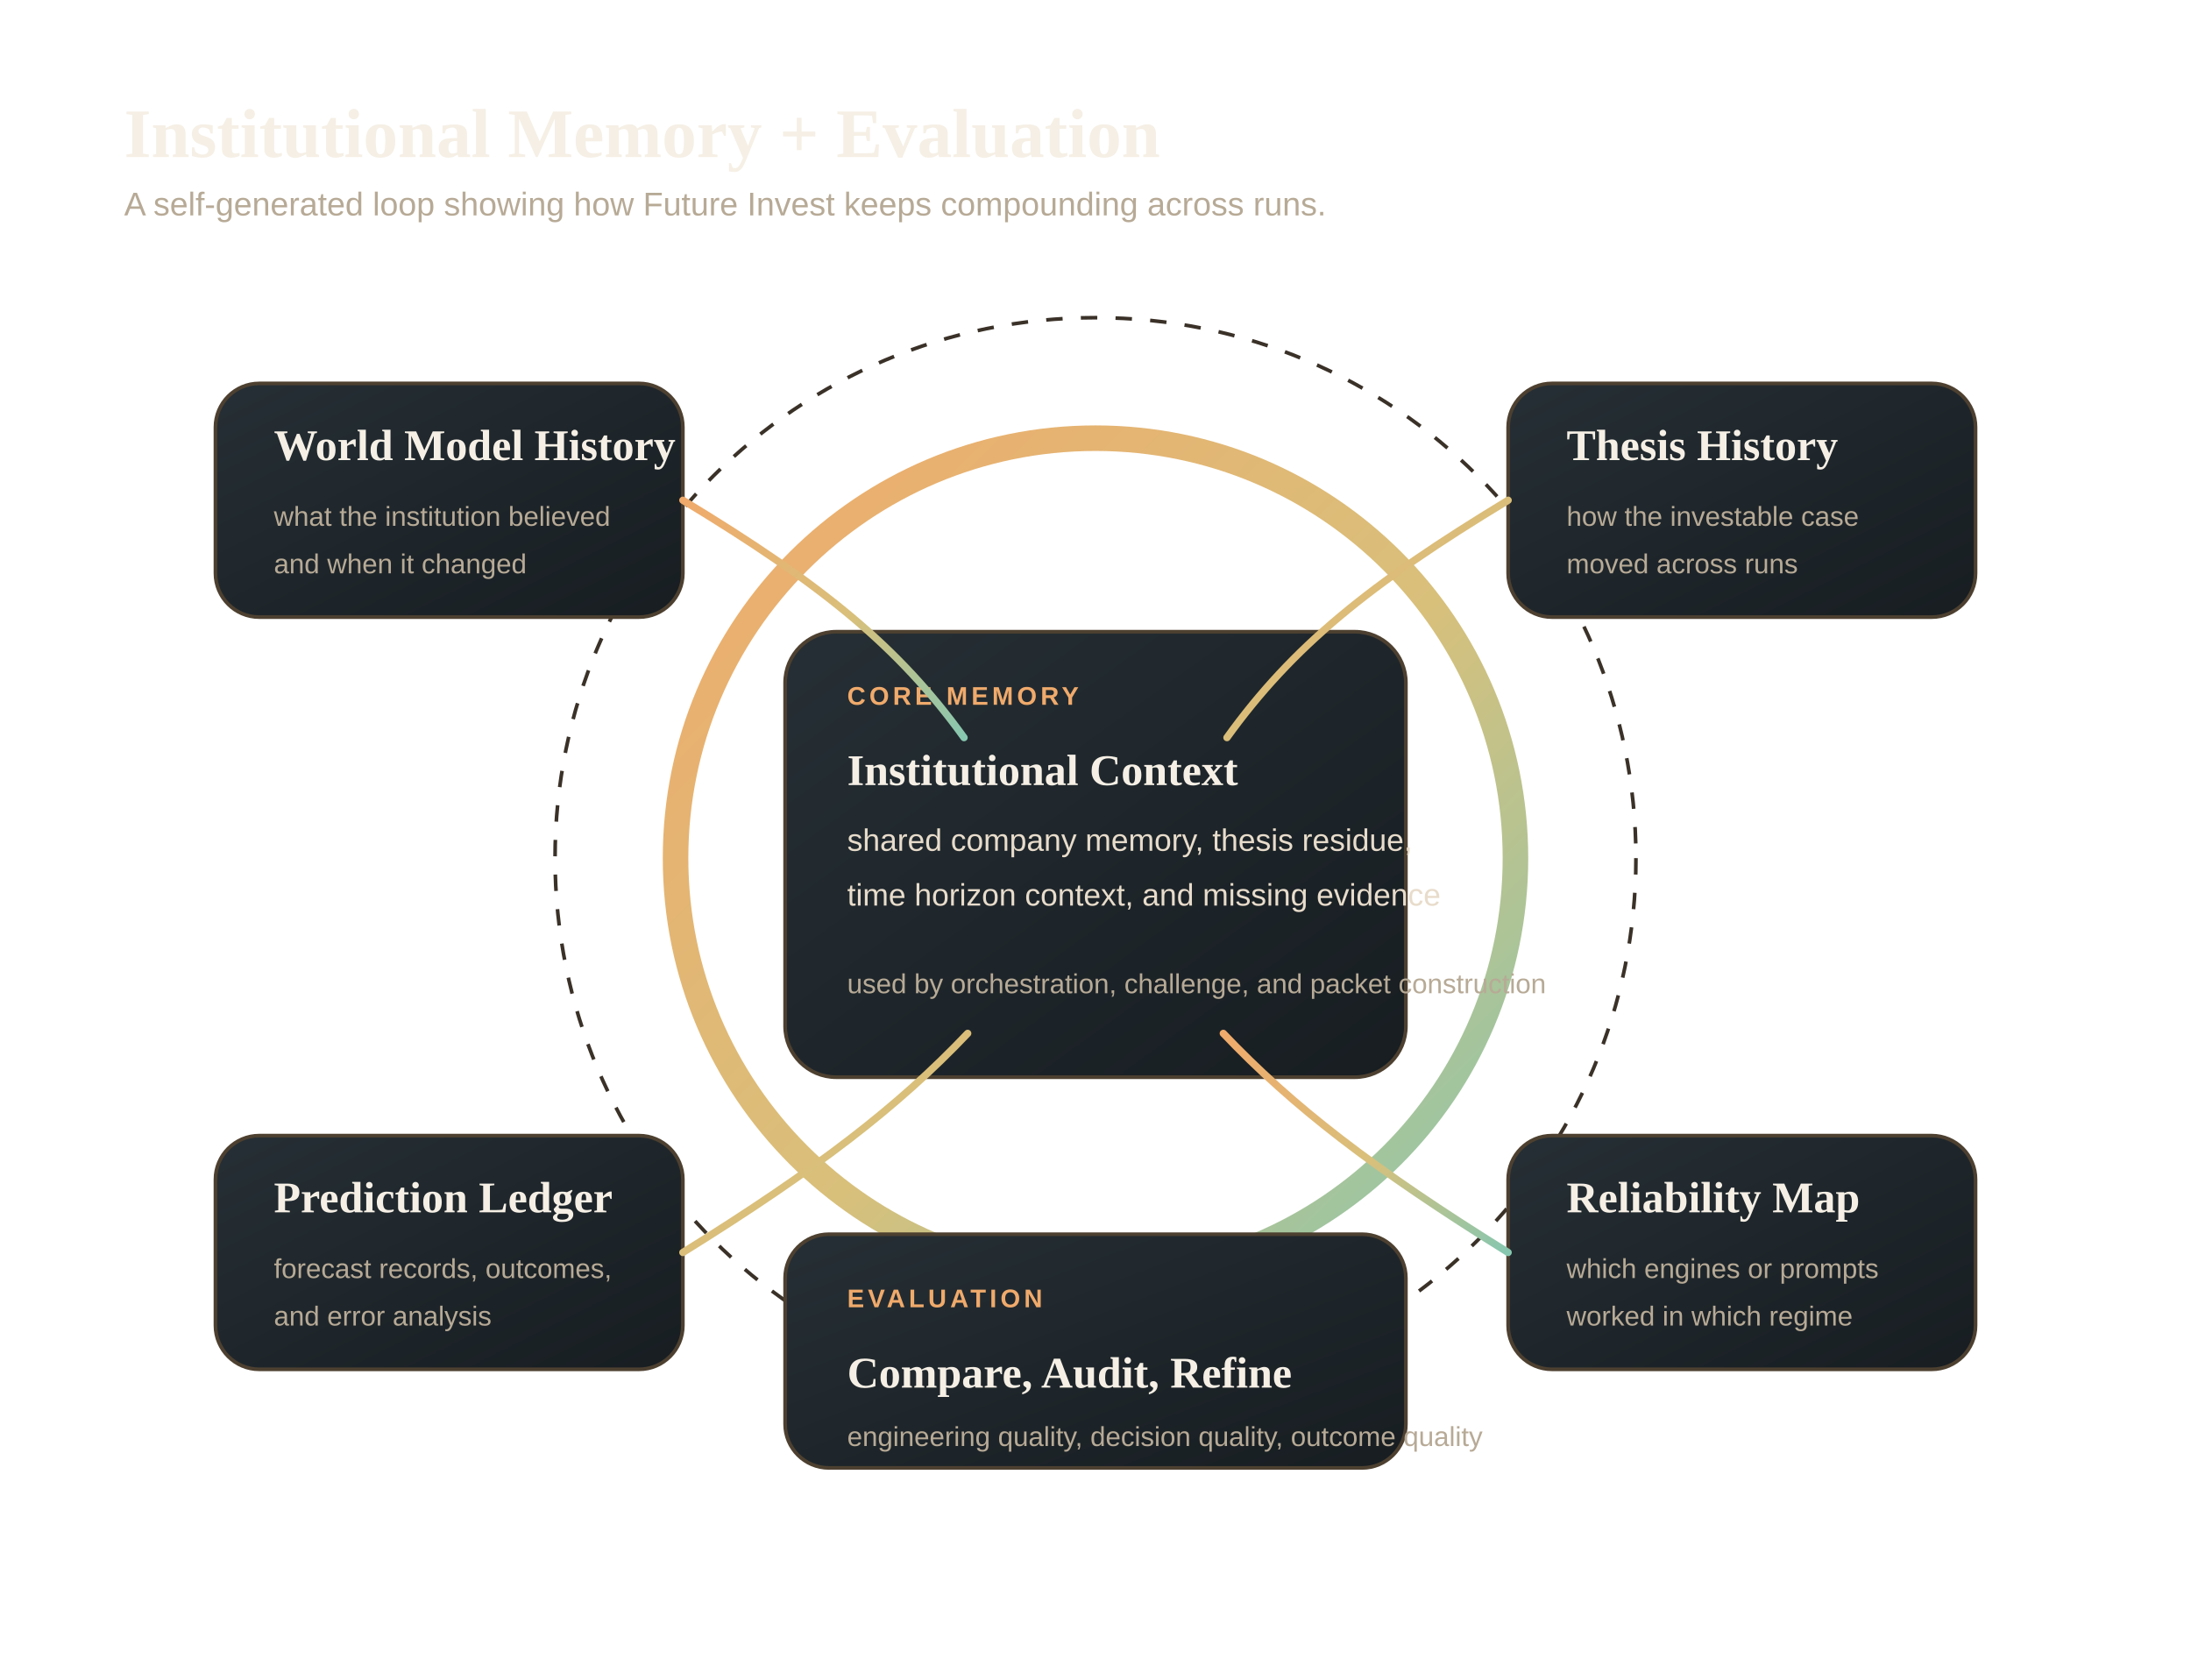
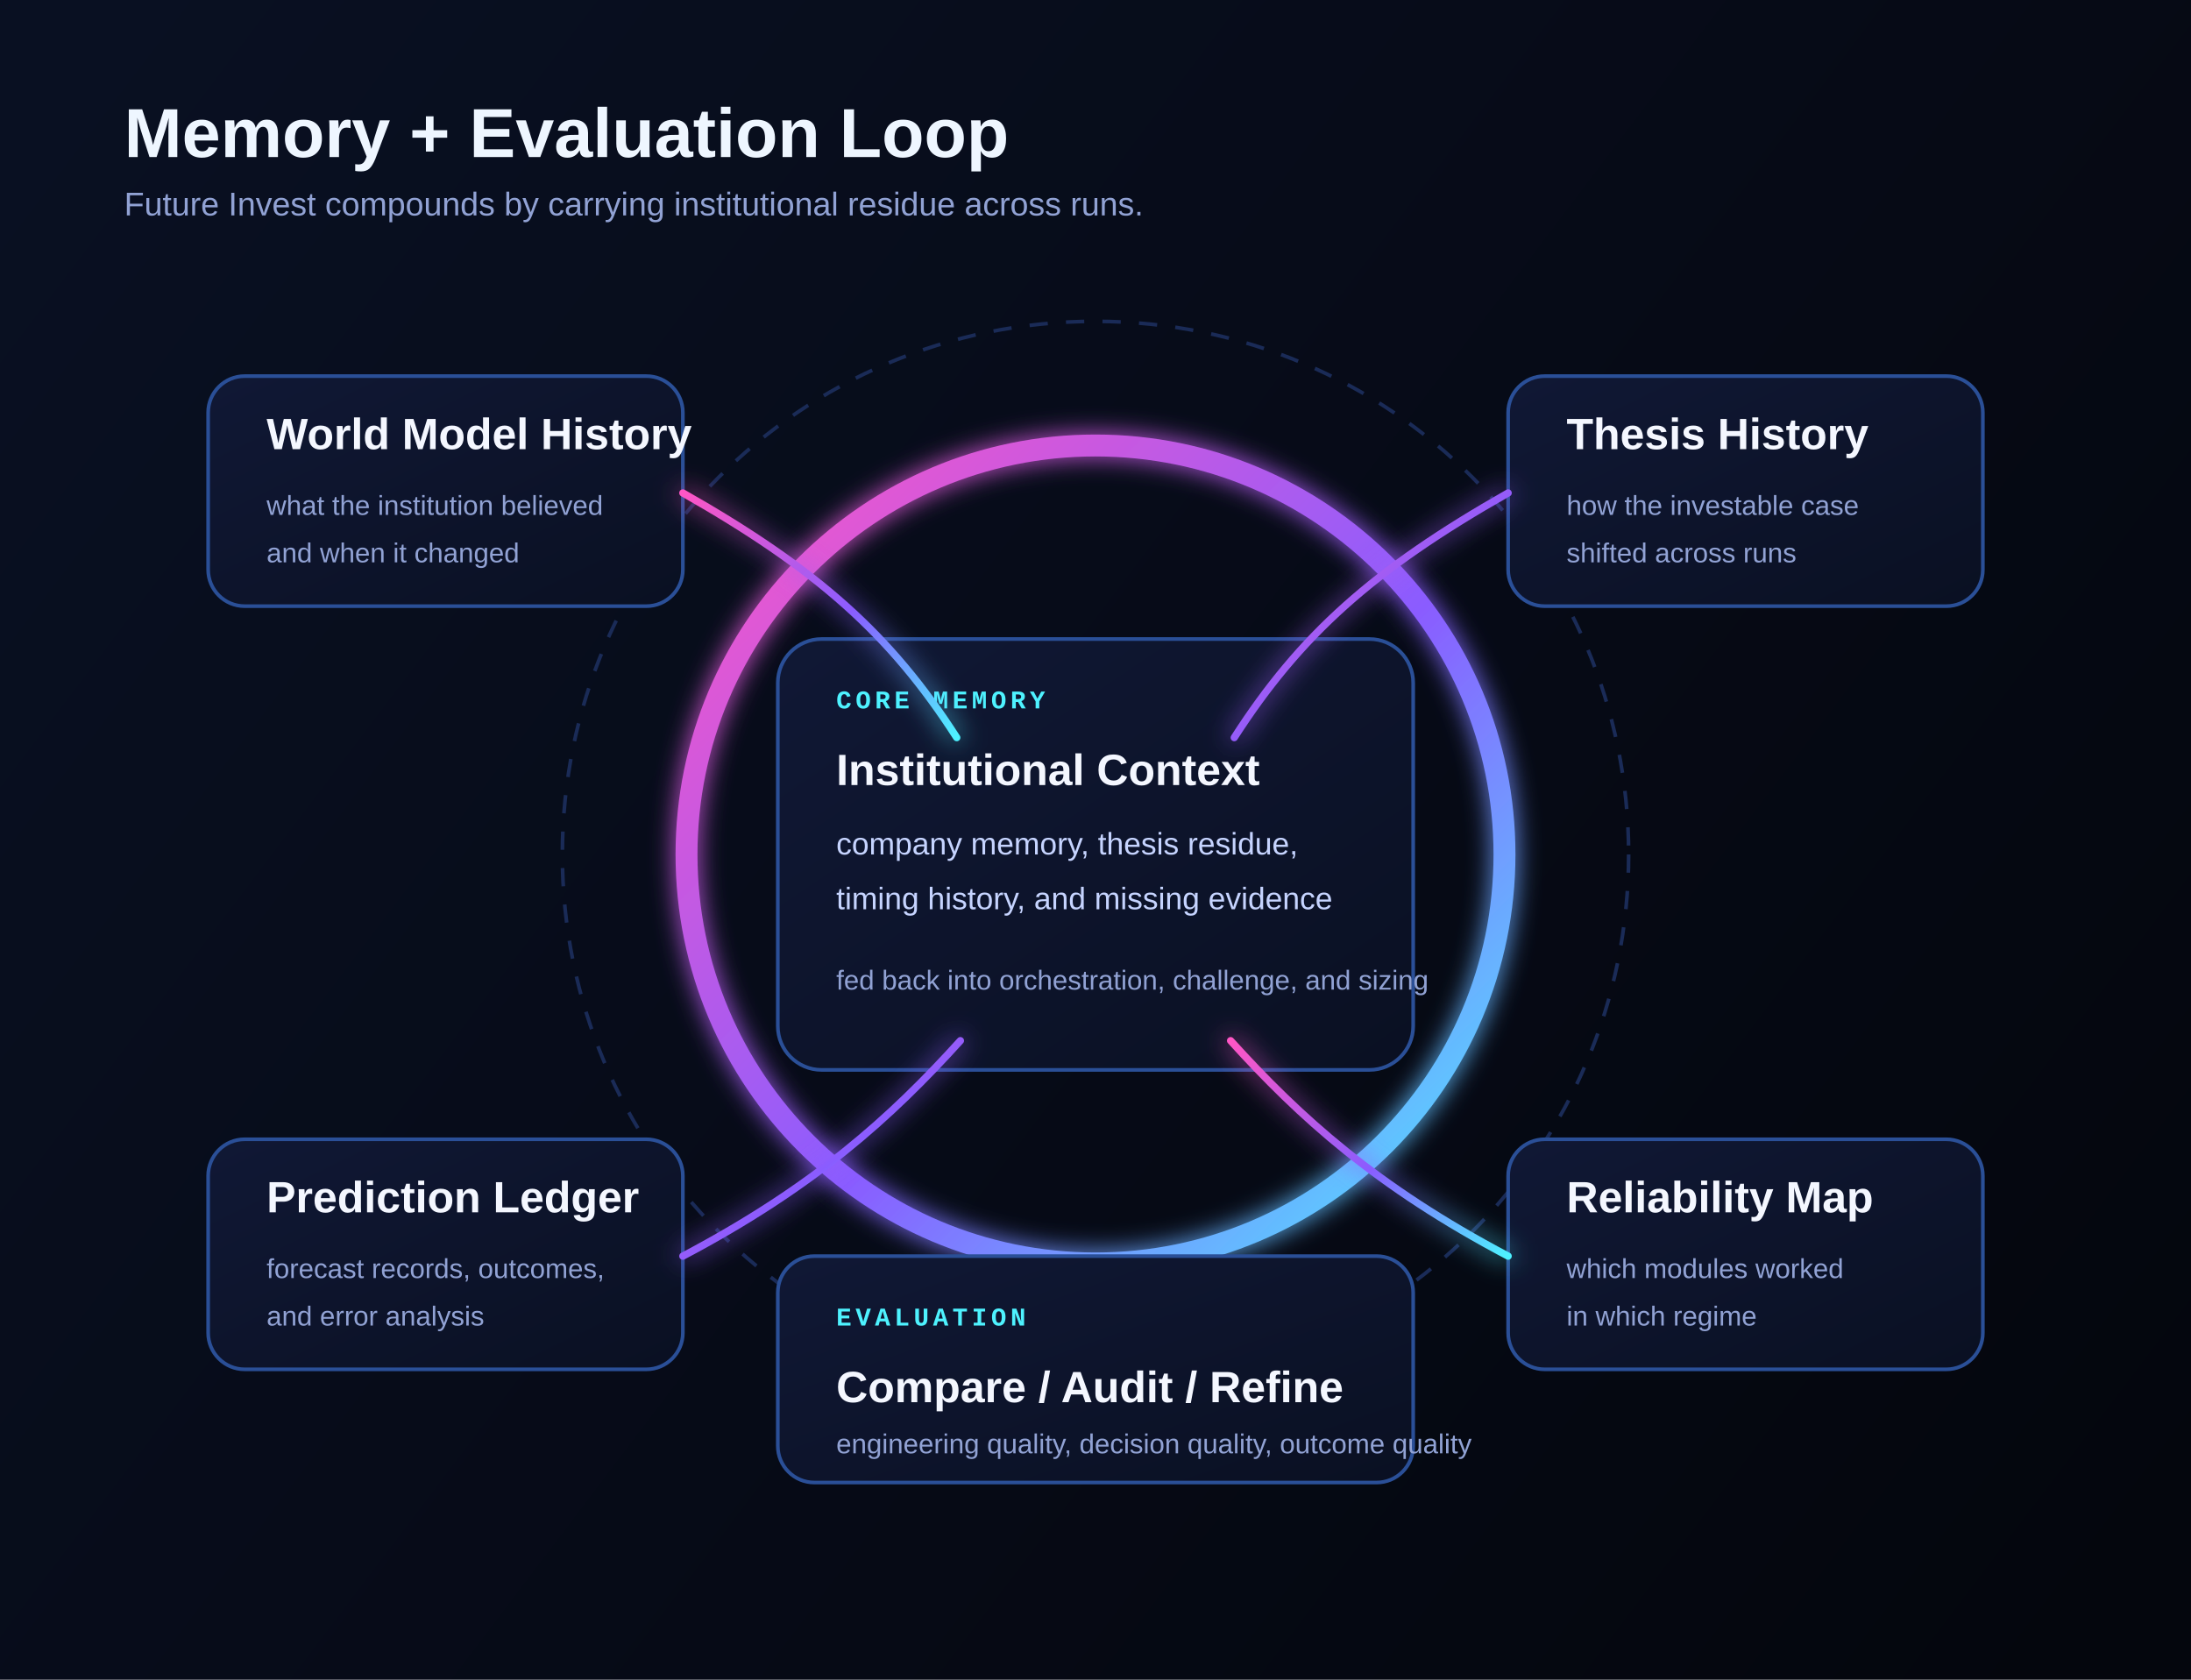
<svg xmlns="http://www.w3.org/2000/svg" width="1200" height="920" viewBox="0 0 1200 920" role="img" aria-labelledby="title desc">
  <defs>
+     <linearGradient id="mem-bg" x1="40" y1="30" x2="1160" y2="880" gradientUnits="userSpaceOnUse">
+       <stop offset="0%" stop-color="#091022" />
+       <stop offset="100%" stop-color="#04060d" />
+     </linearGradient>
    <linearGradient id="mem-panel" x1="0%" y1="0%" x2="100%" y2="100%">
-       <stop offset="0%" stop-color="#262f35" />
-       <stop offset="100%" stop-color="#171d21" />
+       <stop offset="0%" stop-color="#101835" />
+       <stop offset="100%" stop-color="#0a1022" />
    </linearGradient>
-     <linearGradient id="mem-ring" x1="0%" y1="0%" x2="100%" y2="100%">
-       <stop offset="0%" stop-color="#f0aa6b" />
-       <stop offset="55%" stop-color="#d8c07b" />
-       <stop offset="100%" stop-color="#87c7b0" />
+     <linearGradient id="mem-line" x1="0%" y1="0%" x2="100%" y2="100%">
+       <stop offset="0%" stop-color="#ff57c5" />
+       <stop offset="55%" stop-color="#8a5cff" />
+       <stop offset="100%" stop-color="#4ef2ff" />
    </linearGradient>
+     <filter id="mem-glow" x="-20%" y="-20%" width="140%" height="140%">
+       <feGaussianBlur stdDeviation="7" result="blur" />
+       <feMerge>
+         <feMergeNode in="blur" />
+         <feMergeNode in="SourceGraphic" />
+       </feMerge>
+     </filter>
    <style>
-       .title { font: 700 38px Georgia, "Times New Roman", serif; fill: #f5efe5; }
-       .subtitle { font: 400 18px Arial, Helvetica, sans-serif; fill: #b7aa96; }
-       .kicker { font: 700 14px Arial, Helvetica, sans-serif; fill: #f0aa6b; letter-spacing: 2px; }
-       .heading { font: 700 24px Georgia, "Times New Roman", serif; fill: #f5efe5; }
-       .body { font: 400 17px Arial, Helvetica, sans-serif; fill: #e8dccb; }
-       .small { font: 400 15px Arial, Helvetica, sans-serif; fill: #b7aa96; }
-       .card { fill: url(#mem-panel); stroke: #4d4030; stroke-width: 2; }
-       .ring { fill: none; stroke: url(#mem-ring); stroke-width: 14; }
-       .guide { fill: none; stroke: #3a3128; stroke-width: 2; stroke-dasharray: 9 10; }
-       .link { fill: none; stroke: url(#mem-ring); stroke-width: 4; stroke-linecap: round; stroke-linejoin: round; }
+       .title { font: 700 38px Arial, Helvetica, sans-serif; fill: #eef6ff; }
+       .subtitle { font: 400 18px Arial, Helvetica, sans-serif; fill: #91a2d4; }
+       .kicker { font: 700 14px "Courier New", monospace; fill: #4ef2ff; letter-spacing: 2.2px; }
+       .heading { font: 700 24px Arial, Helvetica, sans-serif; fill: #f4f7ff; }
+       .body { font: 400 17px Arial, Helvetica, sans-serif; fill: #c6d4ff; }
+       .small { font: 400 15px Arial, Helvetica, sans-serif; fill: #91a2d4; }
+       .card { fill: url(#mem-panel); stroke: #2a4f97; stroke-width: 2; }
+       .ring { fill: none; stroke: url(#mem-line); stroke-width: 12; filter: url(#mem-glow); }
+       .guide { fill: none; stroke: #1a2b57; stroke-width: 2; stroke-dasharray: 10 10; }
+       .link { fill: none; stroke: url(#mem-line); stroke-width: 4; stroke-linecap: round; stroke-linejoin: round; filter: url(#mem-glow); }
    </style>
  </defs>
-   <text x="68" y="86" class="title">Institutional Memory + Evaluation</text>
-   <text x="68" y="118" class="subtitle">A self-generated loop showing how Future Invest keeps compounding across runs.</text>
-   <circle cx="600" cy="470" r="230" class="ring" />
-   <circle cx="600" cy="470" r="296" class="guide" />
-   <rect x="430" y="346" width="340" height="244" rx="28" class="card" />
-   <text x="464" y="386" class="kicker">CORE MEMORY</text>
-   <text x="464" y="430" class="heading">Institutional Context</text>
-   <text x="464" y="466" class="body">shared company memory, thesis residue,</text>
-   <text x="464" y="496" class="body">time horizon context, and missing evidence</text>
-   <text x="464" y="544" class="small">used by orchestration, challenge, and packet construction</text>
-   <rect x="118" y="210" width="256" height="128" rx="24" class="card" />
-   <text x="150" y="252" class="heading">World Model History</text>
-   <text x="150" y="288" class="small">what the institution believed</text>
-   <text x="150" y="314" class="small">and when it changed</text>
-   <rect x="826" y="210" width="256" height="128" rx="24" class="card" />
-   <text x="858" y="252" class="heading">Thesis History</text>
-   <text x="858" y="288" class="small">how the investable case</text>
-   <text x="858" y="314" class="small">moved across runs</text>
-   <rect x="118" y="622" width="256" height="128" rx="24" class="card" />
-   <text x="150" y="664" class="heading">Prediction Ledger</text>
-   <text x="150" y="700" class="small">forecast records, outcomes,</text>
-   <text x="150" y="726" class="small">and error analysis</text>
-   <rect x="826" y="622" width="256" height="128" rx="24" class="card" />
+   <rect width="1200" height="920" fill="url(#mem-bg)" />
+   <text x="68" y="86" class="title">Memory + Evaluation Loop</text>
+   <text x="68" y="118" class="subtitle">Future Invest compounds by carrying institutional residue across runs.</text>
+   <circle cx="600" cy="468" r="224" class="ring" />
+   <circle cx="600" cy="468" r="292" class="guide" />
+   <rect x="426" y="350" width="348" height="236" rx="24" class="card" />
+   <text x="458" y="388" class="kicker">CORE MEMORY</text>
+   <text x="458" y="430" class="heading">Institutional Context</text>
+   <text x="458" y="468" class="body">company memory, thesis residue,</text>
+   <text x="458" y="498" class="body">timing history, and missing evidence</text>
+   <text x="458" y="542" class="small">fed back into orchestration, challenge, and sizing</text>
+   <rect x="114" y="206" width="260" height="126" rx="20" class="card" />
+   <text x="146" y="246" class="heading">World Model History</text>
+   <text x="146" y="282" class="small">what the institution believed</text>
+   <text x="146" y="308" class="small">and when it changed</text>
+   <rect x="826" y="206" width="260" height="126" rx="20" class="card" />
+   <text x="858" y="246" class="heading">Thesis History</text>
+   <text x="858" y="282" class="small">how the investable case</text>
+   <text x="858" y="308" class="small">shifted across runs</text>
+   <rect x="114" y="624" width="260" height="126" rx="20" class="card" />
+   <text x="146" y="664" class="heading">Prediction Ledger</text>
+   <text x="146" y="700" class="small">forecast records, outcomes,</text>
+   <text x="146" y="726" class="small">and error analysis</text>
+   <rect x="826" y="624" width="260" height="126" rx="20" class="card" />
  <text x="858" y="664" class="heading">Reliability Map</text>
-   <text x="858" y="700" class="small">which engines or prompts</text>
-   <text x="858" y="726" class="small">worked in which regime</text>
-   <rect x="430" y="676" width="340" height="128" rx="24" class="card" />
-   <text x="464" y="716" class="kicker">EVALUATION</text>
-   <text x="464" y="760" class="heading">Compare, Audit, Refine</text>
-   <text x="464" y="792" class="small">engineering quality, decision quality, outcome quality</text>
-   <path d="M374 274C450 320 492 354 528 404" class="link" />
-   <path d="M826 274C750 320 708 354 672 404" class="link" />
-   <path d="M374 686C448 640 492 606 530 566" class="link" />
-   <path d="M826 686C752 640 708 606 670 566" class="link" />
-   <path d="M600 590V676" class="link" />
+   <text x="858" y="700" class="small">which modules worked</text>
+   <text x="858" y="726" class="small">in which regime</text>
+   <rect x="426" y="688" width="348" height="124" rx="20" class="card" />
+   <text x="458" y="726" class="kicker">EVALUATION</text>
+   <text x="458" y="768" class="heading">Compare / Audit / Refine</text>
+   <text x="458" y="796" class="small">engineering quality, decision quality, outcome quality</text>
+   <path d="M374 270C448 312 488 348 524 404" class="link" />
+   <path d="M826 270C752 312 712 348 676 404" class="link" />
+   <path d="M374 688C446 650 488 612 526 570" class="link" />
+   <path d="M826 688C754 650 712 612 674 570" class="link" />
+   <path d="M600 586V688" class="link" />
</svg>
